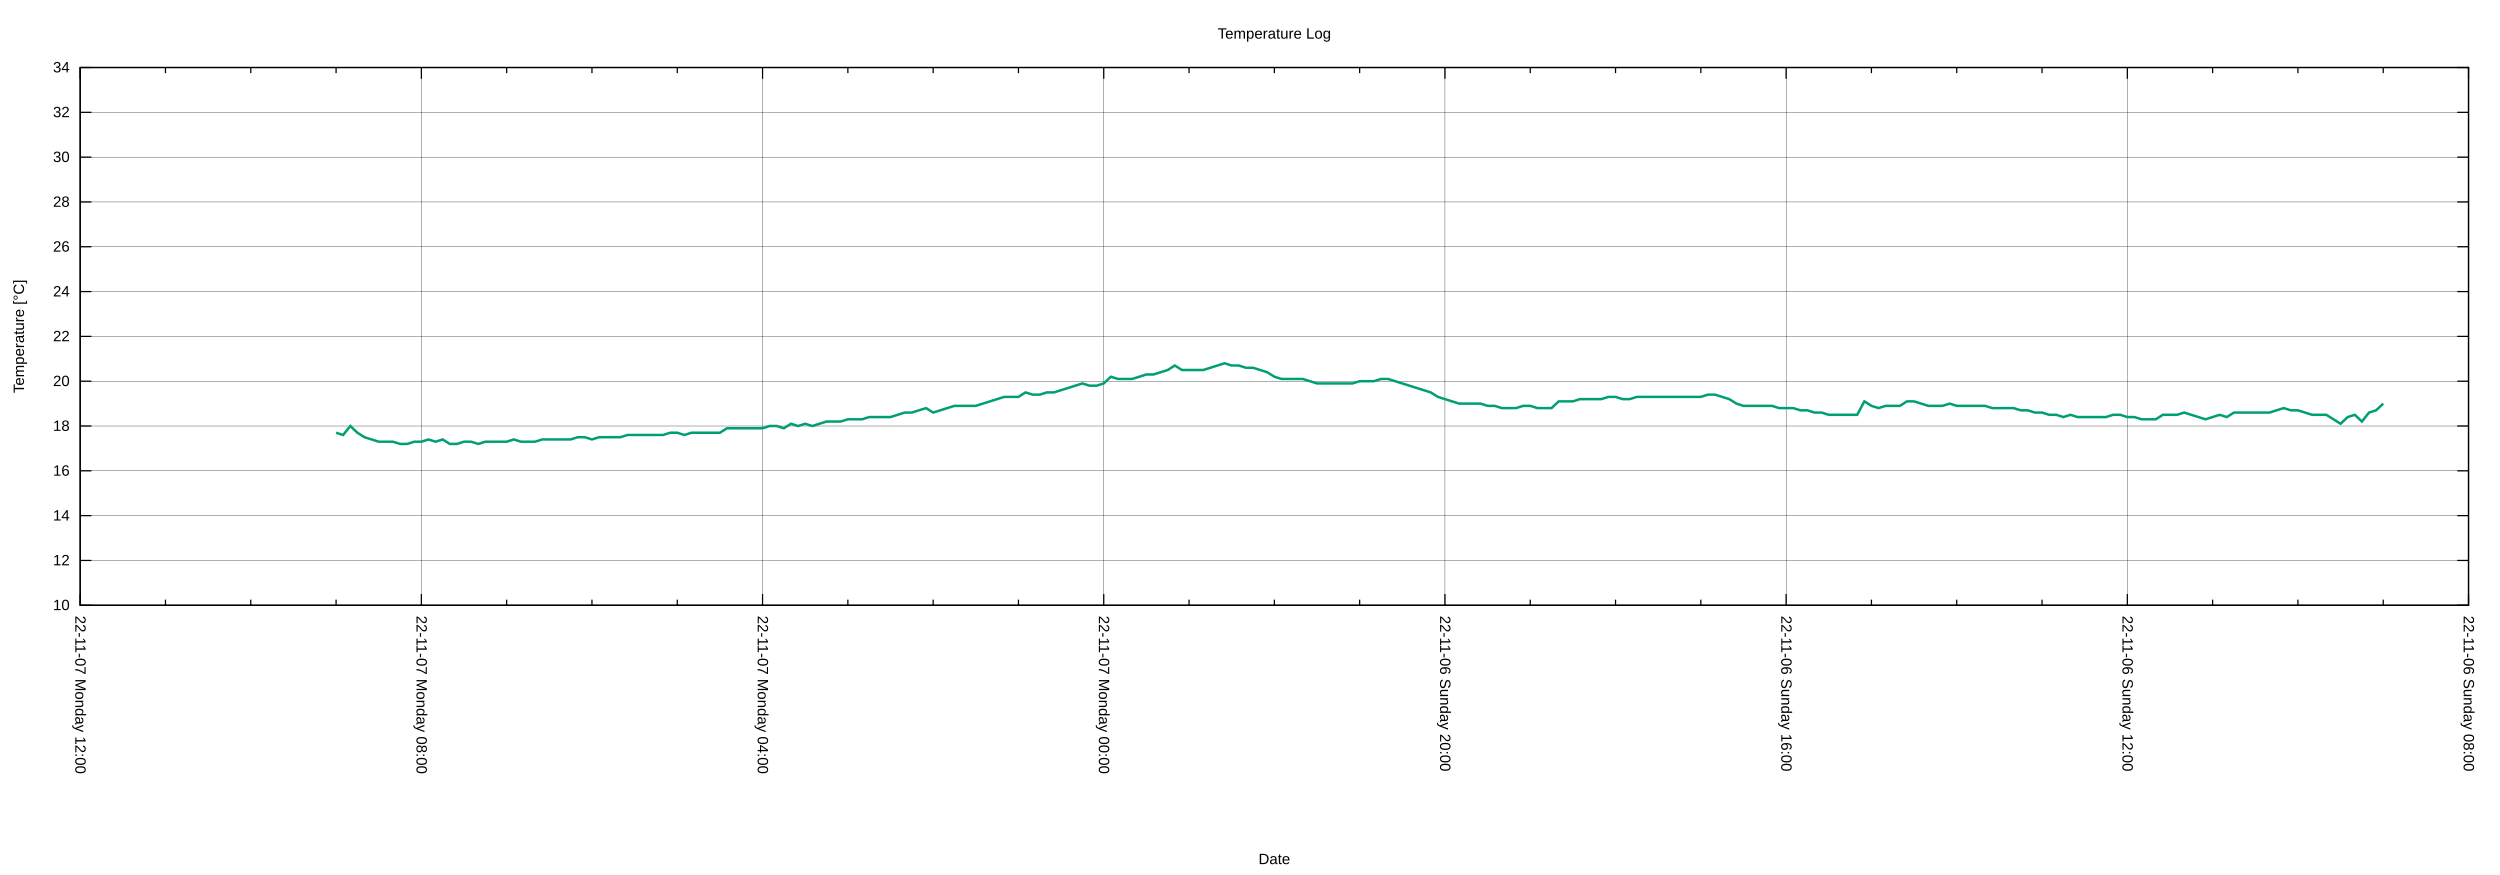
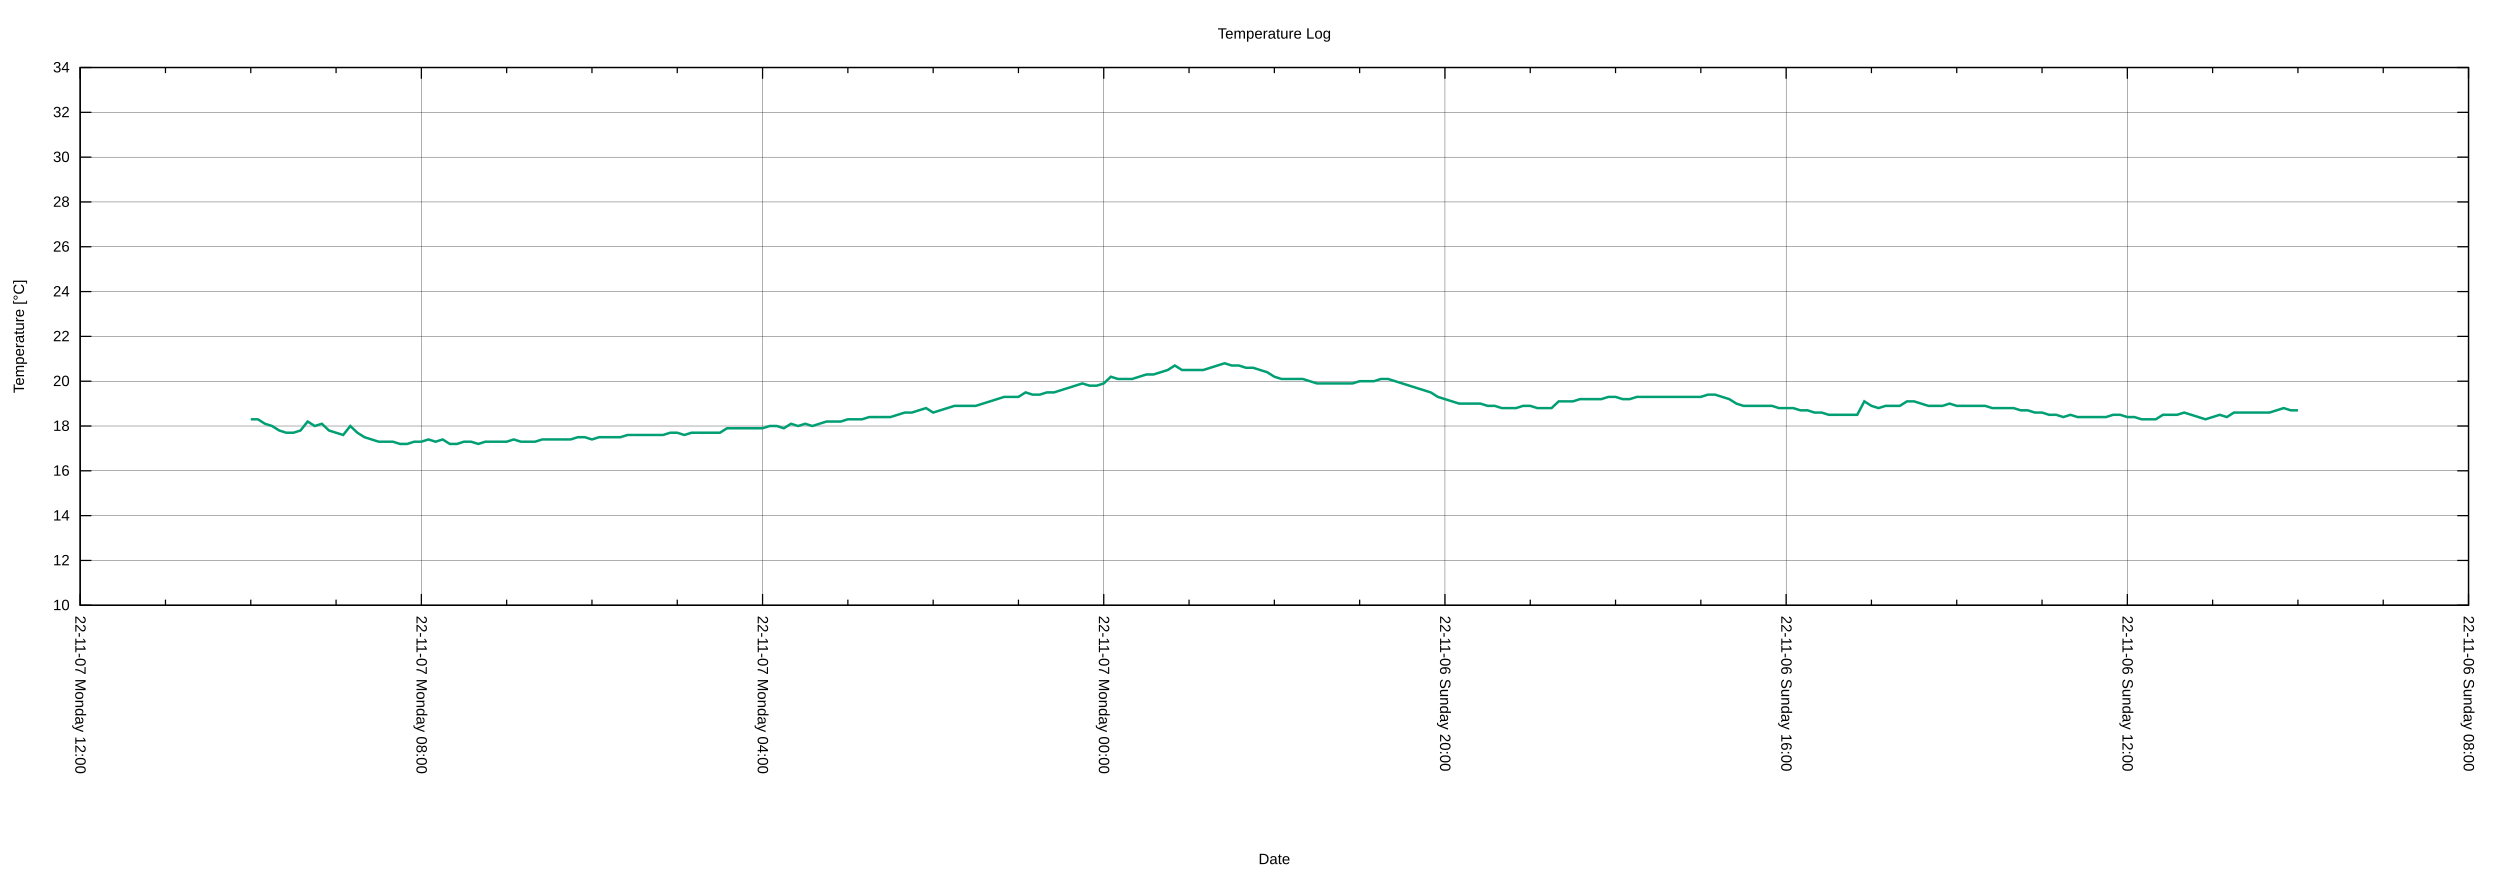
<svg xmlns="http://www.w3.org/2000/svg" xmlns:xlink="http://www.w3.org/1999/xlink" width="2000" height="700" viewBox="0 0 2000 700">
  <g id="gnuplot_canvas">
    <rect x="0" y="0" width="2000" height="700" fill="none" />
    <defs>
      <circle id="gpDot" r="0.5" stroke-width="0.5" stroke="currentColor" />
      <path id="gpPt0" stroke-width="0.222" stroke="currentColor" d="M-1,0 h2 M0,-1 v2" />
      <path id="gpPt1" stroke-width="0.222" stroke="currentColor" d="M-1,-1 L1,1 M1,-1 L-1,1" />
      <path id="gpPt2" stroke-width="0.222" stroke="currentColor" d="M-1,0 L1,0 M0,-1 L0,1 M-1,-1 L1,1 M-1,1 L1,-1" />
      <rect id="gpPt3" stroke-width="0.222" stroke="currentColor" x="-1" y="-1" width="2" height="2" />
      <rect id="gpPt4" stroke-width="0.222" stroke="currentColor" fill="currentColor" x="-1" y="-1" width="2" height="2" />
      <circle id="gpPt5" stroke-width="0.222" stroke="currentColor" cx="0" cy="0" r="1" />
      <use xlink:href="#gpPt5" id="gpPt6" fill="currentColor" stroke="none" />
      <path id="gpPt7" stroke-width="0.222" stroke="currentColor" d="M0,-1.33 L-1.33,0.67 L1.33,0.67 z" />
      <use xlink:href="#gpPt7" id="gpPt8" fill="currentColor" stroke="none" />
      <use xlink:href="#gpPt7" id="gpPt9" stroke="currentColor" transform="rotate(180)" />
      <use xlink:href="#gpPt9" id="gpPt10" fill="currentColor" stroke="none" />
      <use xlink:href="#gpPt3" id="gpPt11" stroke="currentColor" transform="rotate(45)" />
      <use xlink:href="#gpPt11" id="gpPt12" fill="currentColor" stroke="none" />
      <path id="gpPt13" stroke-width="0.222" stroke="currentColor" d="M0,1.330 L1.265,0.411 L0.782,-1.067 L-0.782,-1.076 L-1.265,0.411 z" />
      <use xlink:href="#gpPt13" id="gpPt14" fill="currentColor" stroke="none" />
      <filter id="textbox" filterUnits="objectBoundingBox" x="0" y="0" height="1" width="1">
        <feFlood flood-color="white" flood-opacity="1" result="bgnd" />
        <feComposite in="SourceGraphic" in2="bgnd" operator="atop" />
      </filter>
      <filter id="greybox" filterUnits="objectBoundingBox" x="0" y="0" height="1" width="1">
        <feFlood flood-color="lightgrey" flood-opacity="1" result="grey" />
        <feComposite in="SourceGraphic" in2="grey" operator="atop" />
      </filter>
    </defs>
    <g fill="none" color="white" stroke="currentColor" stroke-width="1.00" stroke-linecap="butt" stroke-linejoin="miter">
</g>
    <g fill="none" color="black" stroke="currentColor" stroke-width="1.00" stroke-linecap="butt" stroke-linejoin="miter">
</g>
    <g fill="none" color="black" stroke="black" stroke-width="0.25" stroke-linecap="butt" stroke-linejoin="miter">
</g>
    <g fill="none" color="black" stroke="currentColor" stroke-width="0.25" stroke-linecap="butt" stroke-linejoin="miter">
      <path stroke="black" class="gridline" d="M64.14,484.21 L1974.82,484.21  " />
    </g>
    <g fill="none" color="black" stroke="black" stroke-width="1.00" stroke-linecap="butt" stroke-linejoin="miter">
</g>
    <g fill="none" color="black" stroke="currentColor" stroke-width="1.00" stroke-linecap="butt" stroke-linejoin="miter">
      <path stroke="black" d="M64.14,484.21 L73.14,484.21 M1974.82,484.21 L1965.82,484.21  " />
      <g transform="translate(55.75,488.11)" stroke="none" fill="black" font-family="Arial" font-size="12.00" text-anchor="end">
        <text>
          <tspan font-family="Arial"> 10</tspan>
        </text>
      </g>
    </g>
    <g fill="none" color="black" stroke="currentColor" stroke-width="1.00" stroke-linecap="butt" stroke-linejoin="miter">
</g>
    <g fill="none" color="black" stroke="black" stroke-width="0.25" stroke-linecap="butt" stroke-linejoin="miter">
</g>
    <g fill="none" color="black" stroke="currentColor" stroke-width="0.25" stroke-linecap="butt" stroke-linejoin="miter">
      <path stroke="black" class="gridline" d="M64.14,448.36 L1974.82,448.36  " />
    </g>
    <g fill="none" color="black" stroke="black" stroke-width="1.00" stroke-linecap="butt" stroke-linejoin="miter">
</g>
    <g fill="none" color="black" stroke="currentColor" stroke-width="1.00" stroke-linecap="butt" stroke-linejoin="miter">
      <path stroke="black" d="M64.14,448.36 L73.14,448.36 M1974.82,448.36 L1965.82,448.36  " />
      <g transform="translate(55.75,452.26)" stroke="none" fill="black" font-family="Arial" font-size="12.00" text-anchor="end">
        <text>
          <tspan font-family="Arial"> 12</tspan>
        </text>
      </g>
    </g>
    <g fill="none" color="black" stroke="currentColor" stroke-width="1.00" stroke-linecap="butt" stroke-linejoin="miter">
</g>
    <g fill="none" color="black" stroke="black" stroke-width="0.25" stroke-linecap="butt" stroke-linejoin="miter">
</g>
    <g fill="none" color="black" stroke="currentColor" stroke-width="0.25" stroke-linecap="butt" stroke-linejoin="miter">
      <path stroke="black" class="gridline" d="M64.14,412.51 L1974.82,412.51  " />
    </g>
    <g fill="none" color="black" stroke="black" stroke-width="1.00" stroke-linecap="butt" stroke-linejoin="miter">
</g>
    <g fill="none" color="black" stroke="currentColor" stroke-width="1.00" stroke-linecap="butt" stroke-linejoin="miter">
      <path stroke="black" d="M64.14,412.51 L73.14,412.51 M1974.82,412.51 L1965.82,412.51  " />
      <g transform="translate(55.75,416.41)" stroke="none" fill="black" font-family="Arial" font-size="12.00" text-anchor="end">
        <text>
          <tspan font-family="Arial"> 14</tspan>
        </text>
      </g>
    </g>
    <g fill="none" color="black" stroke="currentColor" stroke-width="1.00" stroke-linecap="butt" stroke-linejoin="miter">
</g>
    <g fill="none" color="black" stroke="black" stroke-width="0.25" stroke-linecap="butt" stroke-linejoin="miter">
</g>
    <g fill="none" color="black" stroke="currentColor" stroke-width="0.25" stroke-linecap="butt" stroke-linejoin="miter">
      <path stroke="black" class="gridline" d="M64.14,376.66 L1974.82,376.66  " />
    </g>
    <g fill="none" color="black" stroke="black" stroke-width="1.00" stroke-linecap="butt" stroke-linejoin="miter">
</g>
    <g fill="none" color="black" stroke="currentColor" stroke-width="1.00" stroke-linecap="butt" stroke-linejoin="miter">
      <path stroke="black" d="M64.14,376.66 L73.14,376.66 M1974.82,376.66 L1965.82,376.66  " />
      <g transform="translate(55.75,380.56)" stroke="none" fill="black" font-family="Arial" font-size="12.00" text-anchor="end">
        <text>
          <tspan font-family="Arial"> 16</tspan>
        </text>
      </g>
    </g>
    <g fill="none" color="black" stroke="currentColor" stroke-width="1.00" stroke-linecap="butt" stroke-linejoin="miter">
</g>
    <g fill="none" color="black" stroke="black" stroke-width="0.25" stroke-linecap="butt" stroke-linejoin="miter">
</g>
    <g fill="none" color="black" stroke="currentColor" stroke-width="0.25" stroke-linecap="butt" stroke-linejoin="miter">
      <path stroke="black" class="gridline" d="M64.14,340.81 L1974.82,340.81  " />
    </g>
    <g fill="none" color="black" stroke="black" stroke-width="1.00" stroke-linecap="butt" stroke-linejoin="miter">
</g>
    <g fill="none" color="black" stroke="currentColor" stroke-width="1.00" stroke-linecap="butt" stroke-linejoin="miter">
      <path stroke="black" d="M64.14,340.81 L73.14,340.81 M1974.82,340.81 L1965.82,340.81  " />
      <g transform="translate(55.75,344.71)" stroke="none" fill="black" font-family="Arial" font-size="12.00" text-anchor="end">
        <text>
          <tspan font-family="Arial"> 18</tspan>
        </text>
      </g>
    </g>
    <g fill="none" color="black" stroke="currentColor" stroke-width="1.00" stroke-linecap="butt" stroke-linejoin="miter">
</g>
    <g fill="none" color="black" stroke="black" stroke-width="0.25" stroke-linecap="butt" stroke-linejoin="miter">
</g>
    <g fill="none" color="black" stroke="currentColor" stroke-width="0.25" stroke-linecap="butt" stroke-linejoin="miter">
      <path stroke="black" class="gridline" d="M64.14,304.96 L1974.82,304.96  " />
    </g>
    <g fill="none" color="black" stroke="black" stroke-width="1.00" stroke-linecap="butt" stroke-linejoin="miter">
</g>
    <g fill="none" color="black" stroke="currentColor" stroke-width="1.00" stroke-linecap="butt" stroke-linejoin="miter">
      <path stroke="black" d="M64.14,304.96 L73.14,304.96 M1974.82,304.96 L1965.82,304.96  " />
      <g transform="translate(55.75,308.86)" stroke="none" fill="black" font-family="Arial" font-size="12.00" text-anchor="end">
        <text>
          <tspan font-family="Arial"> 20</tspan>
        </text>
      </g>
    </g>
    <g fill="none" color="black" stroke="currentColor" stroke-width="1.00" stroke-linecap="butt" stroke-linejoin="miter">
</g>
    <g fill="none" color="black" stroke="black" stroke-width="0.25" stroke-linecap="butt" stroke-linejoin="miter">
</g>
    <g fill="none" color="black" stroke="currentColor" stroke-width="0.25" stroke-linecap="butt" stroke-linejoin="miter">
      <path stroke="black" class="gridline" d="M64.14,269.11 L1974.82,269.11  " />
    </g>
    <g fill="none" color="black" stroke="black" stroke-width="1.00" stroke-linecap="butt" stroke-linejoin="miter">
</g>
    <g fill="none" color="black" stroke="currentColor" stroke-width="1.00" stroke-linecap="butt" stroke-linejoin="miter">
      <path stroke="black" d="M64.14,269.11 L73.14,269.11 M1974.82,269.11 L1965.82,269.11  " />
      <g transform="translate(55.75,273.01)" stroke="none" fill="black" font-family="Arial" font-size="12.00" text-anchor="end">
        <text>
          <tspan font-family="Arial"> 22</tspan>
        </text>
      </g>
    </g>
    <g fill="none" color="black" stroke="currentColor" stroke-width="1.00" stroke-linecap="butt" stroke-linejoin="miter">
</g>
    <g fill="none" color="black" stroke="black" stroke-width="0.25" stroke-linecap="butt" stroke-linejoin="miter">
</g>
    <g fill="none" color="black" stroke="currentColor" stroke-width="0.25" stroke-linecap="butt" stroke-linejoin="miter">
      <path stroke="black" class="gridline" d="M64.14,233.26 L1974.82,233.26  " />
    </g>
    <g fill="none" color="black" stroke="black" stroke-width="1.00" stroke-linecap="butt" stroke-linejoin="miter">
</g>
    <g fill="none" color="black" stroke="currentColor" stroke-width="1.00" stroke-linecap="butt" stroke-linejoin="miter">
      <path stroke="black" d="M64.14,233.26 L73.14,233.26 M1974.82,233.26 L1965.82,233.26  " />
      <g transform="translate(55.75,237.16)" stroke="none" fill="black" font-family="Arial" font-size="12.00" text-anchor="end">
        <text>
          <tspan font-family="Arial"> 24</tspan>
        </text>
      </g>
    </g>
    <g fill="none" color="black" stroke="currentColor" stroke-width="1.00" stroke-linecap="butt" stroke-linejoin="miter">
</g>
    <g fill="none" color="black" stroke="black" stroke-width="0.25" stroke-linecap="butt" stroke-linejoin="miter">
</g>
    <g fill="none" color="black" stroke="currentColor" stroke-width="0.25" stroke-linecap="butt" stroke-linejoin="miter">
      <path stroke="black" class="gridline" d="M64.14,197.41 L1974.82,197.41  " />
    </g>
    <g fill="none" color="black" stroke="black" stroke-width="1.00" stroke-linecap="butt" stroke-linejoin="miter">
</g>
    <g fill="none" color="black" stroke="currentColor" stroke-width="1.00" stroke-linecap="butt" stroke-linejoin="miter">
      <path stroke="black" d="M64.14,197.41 L73.14,197.41 M1974.82,197.41 L1965.82,197.41  " />
      <g transform="translate(55.75,201.31)" stroke="none" fill="black" font-family="Arial" font-size="12.00" text-anchor="end">
        <text>
          <tspan font-family="Arial"> 26</tspan>
        </text>
      </g>
    </g>
    <g fill="none" color="black" stroke="currentColor" stroke-width="1.00" stroke-linecap="butt" stroke-linejoin="miter">
</g>
    <g fill="none" color="black" stroke="black" stroke-width="0.25" stroke-linecap="butt" stroke-linejoin="miter">
</g>
    <g fill="none" color="black" stroke="currentColor" stroke-width="0.25" stroke-linecap="butt" stroke-linejoin="miter">
      <path stroke="black" class="gridline" d="M64.14,161.56 L1974.82,161.56  " />
    </g>
    <g fill="none" color="black" stroke="black" stroke-width="1.00" stroke-linecap="butt" stroke-linejoin="miter">
</g>
    <g fill="none" color="black" stroke="currentColor" stroke-width="1.00" stroke-linecap="butt" stroke-linejoin="miter">
      <path stroke="black" d="M64.14,161.56 L73.14,161.56 M1974.82,161.56 L1965.82,161.56  " />
      <g transform="translate(55.75,165.46)" stroke="none" fill="black" font-family="Arial" font-size="12.00" text-anchor="end">
        <text>
          <tspan font-family="Arial"> 28</tspan>
        </text>
      </g>
    </g>
    <g fill="none" color="black" stroke="currentColor" stroke-width="1.00" stroke-linecap="butt" stroke-linejoin="miter">
</g>
    <g fill="none" color="black" stroke="black" stroke-width="0.25" stroke-linecap="butt" stroke-linejoin="miter">
</g>
    <g fill="none" color="black" stroke="currentColor" stroke-width="0.25" stroke-linecap="butt" stroke-linejoin="miter">
      <path stroke="black" class="gridline" d="M64.14,125.71 L1974.82,125.71  " />
    </g>
    <g fill="none" color="black" stroke="black" stroke-width="1.00" stroke-linecap="butt" stroke-linejoin="miter">
</g>
    <g fill="none" color="black" stroke="currentColor" stroke-width="1.00" stroke-linecap="butt" stroke-linejoin="miter">
      <path stroke="black" d="M64.14,125.71 L73.14,125.71 M1974.82,125.71 L1965.82,125.71  " />
      <g transform="translate(55.75,129.61)" stroke="none" fill="black" font-family="Arial" font-size="12.00" text-anchor="end">
        <text>
          <tspan font-family="Arial"> 30</tspan>
        </text>
      </g>
    </g>
    <g fill="none" color="black" stroke="currentColor" stroke-width="1.00" stroke-linecap="butt" stroke-linejoin="miter">
</g>
    <g fill="none" color="black" stroke="black" stroke-width="0.25" stroke-linecap="butt" stroke-linejoin="miter">
</g>
    <g fill="none" color="black" stroke="currentColor" stroke-width="0.25" stroke-linecap="butt" stroke-linejoin="miter">
      <path stroke="black" class="gridline" d="M64.14,89.86 L1974.82,89.86  " />
    </g>
    <g fill="none" color="black" stroke="black" stroke-width="1.00" stroke-linecap="butt" stroke-linejoin="miter">
</g>
    <g fill="none" color="black" stroke="currentColor" stroke-width="1.00" stroke-linecap="butt" stroke-linejoin="miter">
      <path stroke="black" d="M64.14,89.86 L73.14,89.86 M1974.82,89.86 L1965.82,89.86  " />
      <g transform="translate(55.75,93.76)" stroke="none" fill="black" font-family="Arial" font-size="12.00" text-anchor="end">
        <text>
          <tspan font-family="Arial"> 32</tspan>
        </text>
      </g>
    </g>
    <g fill="none" color="black" stroke="currentColor" stroke-width="1.00" stroke-linecap="butt" stroke-linejoin="miter">
</g>
    <g fill="none" color="black" stroke="black" stroke-width="0.25" stroke-linecap="butt" stroke-linejoin="miter">
</g>
    <g fill="none" color="black" stroke="currentColor" stroke-width="0.25" stroke-linecap="butt" stroke-linejoin="miter">
      <path stroke="black" class="gridline" d="M64.14,54.01 L1974.82,54.01  " />
    </g>
    <g fill="none" color="black" stroke="black" stroke-width="1.00" stroke-linecap="butt" stroke-linejoin="miter">
</g>
    <g fill="none" color="black" stroke="currentColor" stroke-width="1.00" stroke-linecap="butt" stroke-linejoin="miter">
      <path stroke="black" d="M64.14,54.01 L73.14,54.01 M1974.82,54.01 L1965.82,54.01  " />
      <g transform="translate(55.75,57.91)" stroke="none" fill="black" font-family="Arial" font-size="12.00" text-anchor="end">
        <text>
          <tspan font-family="Arial"> 34</tspan>
        </text>
      </g>
    </g>
    <g fill="none" color="black" stroke="currentColor" stroke-width="1.00" stroke-linecap="butt" stroke-linejoin="miter">
</g>
    <g fill="none" color="black" stroke="black" stroke-width="0.25" stroke-linecap="butt" stroke-linejoin="miter">
</g>
    <g fill="none" color="black" stroke="currentColor" stroke-width="0.25" stroke-linecap="butt" stroke-linejoin="miter">
      <path stroke="black" class="gridline" d="M1974.82,484.21 L1974.82,54.01  " />
    </g>
    <g fill="none" color="black" stroke="black" stroke-width="1.00" stroke-linecap="butt" stroke-linejoin="miter">
</g>
    <g fill="none" color="black" stroke="currentColor" stroke-width="1.00" stroke-linecap="butt" stroke-linejoin="miter">
      <path stroke="black" d="M1974.82,484.21 L1974.82,475.21 M1974.82,54.01 L1974.82,63.01  " />
      <g transform="translate(1970.92,492.60) rotate(90)" stroke="none" fill="black" font-family="Arial" font-size="12.00" text-anchor="start">
        <text>
          <tspan font-family="Arial">22-11-06 Sunday 08:00</tspan>
        </text>
      </g>
    </g>
    <g fill="none" color="black" stroke="currentColor" stroke-width="1.00" stroke-linecap="butt" stroke-linejoin="miter">
      <path stroke="black" d="M1906.58,484.21 L1906.58,479.71 M1906.58,54.01 L1906.58,58.51 M1838.34,484.21 L1838.34,479.71 M1838.34,54.01 L1838.34,58.51   M1770.10,484.21 L1770.10,479.71 M1770.10,54.01 L1770.10,58.51  " />
    </g>
    <g fill="none" color="black" stroke="black" stroke-width="0.25" stroke-linecap="butt" stroke-linejoin="miter">
</g>
    <g fill="none" color="black" stroke="currentColor" stroke-width="0.25" stroke-linecap="butt" stroke-linejoin="miter">
      <path stroke="black" class="gridline" d="M1701.87,484.21 L1701.87,54.01  " />
    </g>
    <g fill="none" color="black" stroke="black" stroke-width="1.00" stroke-linecap="butt" stroke-linejoin="miter">
</g>
    <g fill="none" color="black" stroke="currentColor" stroke-width="1.00" stroke-linecap="butt" stroke-linejoin="miter">
      <path stroke="black" d="M1701.87,484.21 L1701.87,475.21 M1701.87,54.01 L1701.87,63.01  " />
      <g transform="translate(1697.97,492.60) rotate(90)" stroke="none" fill="black" font-family="Arial" font-size="12.00" text-anchor="start">
        <text>
          <tspan font-family="Arial">22-11-06 Sunday 12:00</tspan>
        </text>
      </g>
    </g>
    <g fill="none" color="black" stroke="currentColor" stroke-width="1.00" stroke-linecap="butt" stroke-linejoin="miter">
      <path stroke="black" d="M1633.63,484.21 L1633.63,479.71 M1633.63,54.01 L1633.63,58.51 M1565.39,484.21 L1565.39,479.71 M1565.39,54.01 L1565.39,58.51   M1497.15,484.21 L1497.15,479.71 M1497.15,54.01 L1497.15,58.51  " />
    </g>
    <g fill="none" color="black" stroke="black" stroke-width="0.25" stroke-linecap="butt" stroke-linejoin="miter">
</g>
    <g fill="none" color="black" stroke="currentColor" stroke-width="0.25" stroke-linecap="butt" stroke-linejoin="miter">
      <path stroke="black" class="gridline" d="M1428.91,484.21 L1428.91,54.01  " />
    </g>
    <g fill="none" color="black" stroke="black" stroke-width="1.00" stroke-linecap="butt" stroke-linejoin="miter">
</g>
    <g fill="none" color="black" stroke="currentColor" stroke-width="1.00" stroke-linecap="butt" stroke-linejoin="miter">
      <path stroke="black" d="M1428.91,484.21 L1428.91,475.21 M1428.91,54.01 L1428.91,63.01  " />
      <g transform="translate(1425.01,492.60) rotate(90)" stroke="none" fill="black" font-family="Arial" font-size="12.00" text-anchor="start">
        <text>
          <tspan font-family="Arial">22-11-06 Sunday 16:00</tspan>
        </text>
      </g>
    </g>
    <g fill="none" color="black" stroke="currentColor" stroke-width="1.00" stroke-linecap="butt" stroke-linejoin="miter">
      <path stroke="black" d="M1360.67,484.21 L1360.67,479.71 M1360.67,54.01 L1360.67,58.51 M1292.43,484.21 L1292.43,479.71 M1292.43,54.01 L1292.43,58.51   M1224.20,484.21 L1224.20,479.71 M1224.20,54.01 L1224.20,58.51  " />
    </g>
    <g fill="none" color="black" stroke="black" stroke-width="0.25" stroke-linecap="butt" stroke-linejoin="miter">
</g>
    <g fill="none" color="black" stroke="currentColor" stroke-width="0.25" stroke-linecap="butt" stroke-linejoin="miter">
      <path stroke="black" class="gridline" d="M1155.96,484.21 L1155.96,54.01  " />
    </g>
    <g fill="none" color="black" stroke="black" stroke-width="1.00" stroke-linecap="butt" stroke-linejoin="miter">
</g>
    <g fill="none" color="black" stroke="currentColor" stroke-width="1.00" stroke-linecap="butt" stroke-linejoin="miter">
      <path stroke="black" d="M1155.96,484.21 L1155.96,475.21 M1155.96,54.01 L1155.96,63.01  " />
      <g transform="translate(1152.06,492.60) rotate(90)" stroke="none" fill="black" font-family="Arial" font-size="12.00" text-anchor="start">
        <text>
          <tspan font-family="Arial">22-11-06 Sunday 20:00</tspan>
        </text>
      </g>
    </g>
    <g fill="none" color="black" stroke="currentColor" stroke-width="1.00" stroke-linecap="butt" stroke-linejoin="miter">
      <path stroke="black" d="M1087.72,484.21 L1087.72,479.71 M1087.72,54.01 L1087.72,58.51 M1019.48,484.21 L1019.48,479.71 M1019.48,54.01 L1019.48,58.51   M951.24,484.21 L951.24,479.71 M951.24,54.01 L951.24,58.51  " />
    </g>
    <g fill="none" color="black" stroke="black" stroke-width="0.25" stroke-linecap="butt" stroke-linejoin="miter">
</g>
    <g fill="none" color="black" stroke="currentColor" stroke-width="0.25" stroke-linecap="butt" stroke-linejoin="miter">
      <path stroke="black" class="gridline" d="M883.00,484.21 L883.00,54.01  " />
    </g>
    <g fill="none" color="black" stroke="black" stroke-width="1.00" stroke-linecap="butt" stroke-linejoin="miter">
</g>
    <g fill="none" color="black" stroke="currentColor" stroke-width="1.00" stroke-linecap="butt" stroke-linejoin="miter">
      <path stroke="black" d="M883.00,484.21 L883.00,475.21 M883.00,54.01 L883.00,63.01  " />
      <g transform="translate(879.10,492.60) rotate(90)" stroke="none" fill="black" font-family="Arial" font-size="12.00" text-anchor="start">
        <text>
          <tspan font-family="Arial">22-11-07 Monday 00:00</tspan>
        </text>
      </g>
    </g>
    <g fill="none" color="black" stroke="currentColor" stroke-width="1.00" stroke-linecap="butt" stroke-linejoin="miter">
      <path stroke="black" d="M814.76,484.21 L814.76,479.71 M814.76,54.01 L814.76,58.51 M746.53,484.21 L746.53,479.71 M746.53,54.01 L746.53,58.51   M678.29,484.21 L678.29,479.71 M678.29,54.01 L678.29,58.51  " />
    </g>
    <g fill="none" color="black" stroke="black" stroke-width="0.25" stroke-linecap="butt" stroke-linejoin="miter">
</g>
    <g fill="none" color="black" stroke="currentColor" stroke-width="0.25" stroke-linecap="butt" stroke-linejoin="miter">
      <path stroke="black" class="gridline" d="M610.05,484.21 L610.05,54.01  " />
    </g>
    <g fill="none" color="black" stroke="black" stroke-width="1.00" stroke-linecap="butt" stroke-linejoin="miter">
</g>
    <g fill="none" color="black" stroke="currentColor" stroke-width="1.00" stroke-linecap="butt" stroke-linejoin="miter">
      <path stroke="black" d="M610.05,484.21 L610.05,475.21 M610.05,54.01 L610.05,63.01  " />
      <g transform="translate(606.15,492.60) rotate(90)" stroke="none" fill="black" font-family="Arial" font-size="12.00" text-anchor="start">
        <text>
          <tspan font-family="Arial">22-11-07 Monday 04:00</tspan>
        </text>
      </g>
    </g>
    <g fill="none" color="black" stroke="currentColor" stroke-width="1.00" stroke-linecap="butt" stroke-linejoin="miter">
      <path stroke="black" d="M541.81,484.21 L541.81,479.71 M541.81,54.01 L541.81,58.51 M473.57,484.21 L473.57,479.71 M473.57,54.01 L473.57,58.51   M405.33,484.21 L405.33,479.71 M405.33,54.01 L405.33,58.51  " />
    </g>
    <g fill="none" color="black" stroke="black" stroke-width="0.25" stroke-linecap="butt" stroke-linejoin="miter">
</g>
    <g fill="none" color="black" stroke="currentColor" stroke-width="0.25" stroke-linecap="butt" stroke-linejoin="miter">
      <path stroke="black" class="gridline" d="M337.09,484.21 L337.09,54.01  " />
    </g>
    <g fill="none" color="black" stroke="black" stroke-width="1.00" stroke-linecap="butt" stroke-linejoin="miter">
</g>
    <g fill="none" color="black" stroke="currentColor" stroke-width="1.00" stroke-linecap="butt" stroke-linejoin="miter">
      <path stroke="black" d="M337.09,484.21 L337.09,475.21 M337.09,54.01 L337.09,63.01  " />
      <g transform="translate(333.19,492.60) rotate(90)" stroke="none" fill="black" font-family="Arial" font-size="12.00" text-anchor="start">
        <text>
          <tspan font-family="Arial">22-11-07 Monday 08:00</tspan>
        </text>
      </g>
    </g>
    <g fill="none" color="black" stroke="currentColor" stroke-width="1.00" stroke-linecap="butt" stroke-linejoin="miter">
      <path stroke="black" d="M268.86,484.21 L268.86,479.71 M268.86,54.01 L268.86,58.51 M200.62,484.21 L200.62,479.71 M200.62,54.01 L200.62,58.51   M132.38,484.21 L132.38,479.71 M132.38,54.01 L132.38,58.51  " />
    </g>
    <g fill="none" color="black" stroke="black" stroke-width="0.25" stroke-linecap="butt" stroke-linejoin="miter">
</g>
    <g fill="none" color="black" stroke="currentColor" stroke-width="0.25" stroke-linecap="butt" stroke-linejoin="miter">
      <path stroke="black" class="gridline" d="M64.14,484.21 L64.14,54.01  " />
    </g>
    <g fill="none" color="black" stroke="black" stroke-width="1.00" stroke-linecap="butt" stroke-linejoin="miter">
</g>
    <g fill="none" color="black" stroke="currentColor" stroke-width="1.00" stroke-linecap="butt" stroke-linejoin="miter">
      <path stroke="black" d="M64.14,484.21 L64.14,475.21 M64.14,54.01 L64.14,63.01  " />
      <g transform="translate(60.24,492.60) rotate(90)" stroke="none" fill="black" font-family="Arial" font-size="12.00" text-anchor="start">
        <text>
          <tspan font-family="Arial">22-11-07 Monday 12:00</tspan>
        </text>
      </g>
    </g>
    <g fill="none" color="black" stroke="currentColor" stroke-width="1.00" stroke-linecap="butt" stroke-linejoin="miter">
</g>
    <g fill="none" color="black" stroke="currentColor" stroke-width="1.00" stroke-linecap="butt" stroke-linejoin="miter">
      <path stroke="black" d="M64.14,54.01 L64.14,484.21 L1974.82,484.21 L1974.82,54.01 L64.14,54.01 Z  " />
    </g>
    <g fill="none" color="black" stroke="currentColor" stroke-width="1.00" stroke-linecap="butt" stroke-linejoin="miter">
      <g transform="translate(19.18,269.11) rotate(270)" stroke="none" fill="black" font-family="Arial" font-size="12.00" text-anchor="middle">
        <text>
          <tspan font-family="Arial">Temperature [°C]</tspan>
        </text>
      </g>
    </g>
    <g fill="none" color="black" stroke="currentColor" stroke-width="1.00" stroke-linecap="butt" stroke-linejoin="miter">
      <g transform="translate(1019.48,691.30)" stroke="none" fill="black" font-family="Arial" font-size="12.00" text-anchor="middle">
        <text>
          <tspan font-family="Arial">Date</tspan>
        </text>
      </g>
    </g>
    <g fill="none" color="black" stroke="currentColor" stroke-width="1.00" stroke-linecap="butt" stroke-linejoin="miter">
</g>
    <g id="gnuplot_plot_1">
      <g fill="none" color="white" stroke="currentColor" stroke-width="2.00" stroke-linecap="butt" stroke-linejoin="miter">
</g>
      <g fill="none" color="black" stroke="currentColor" stroke-width="2.00" stroke-linecap="butt" stroke-linejoin="miter">
-         <path stroke="rgb(  0, 158, 115)" d="M268.86,346.19 L274.54,347.98 L280.23,340.81 L285.92,346.19 L291.60,349.77 L297.29,351.56 L302.98,353.36 L308.66,353.36   L314.35,353.36 L320.03,355.15 L325.72,355.15 L331.41,353.36 L337.09,353.36 L342.78,351.56 L348.47,353.36 L354.15,351.56   L359.84,355.15 L365.53,355.15 L371.21,353.36 L376.90,353.36 L382.59,355.15 L388.27,353.36 L393.96,353.36 L399.65,353.36   L405.33,353.36 L411.02,351.56 L416.71,353.36 L422.39,353.36 L428.08,353.36 L433.77,351.56 L439.45,351.56 L445.14,351.56   L450.83,351.56 L456.51,351.56 L462.20,349.77 L467.88,349.77 L473.57,351.56 L479.26,349.77 L484.94,349.77 L490.63,349.77   L496.32,349.77 L502.00,347.98 L507.69,347.98 L513.38,347.98 L519.06,347.98 L524.75,347.98 L530.44,347.98 L536.12,346.19   L541.81,346.19 L547.50,347.98 L553.18,346.19 L558.87,346.19 L564.56,346.19 L570.24,346.19 L575.93,346.19 L581.62,342.60   L587.30,342.60 L592.99,342.60 L598.68,342.60 L604.36,342.60 L610.05,342.60 L615.74,340.81 L621.42,340.81 L627.11,342.60   L632.79,339.02 L638.48,340.81 L644.17,339.02 L649.85,340.81 L655.54,339.02 L661.23,337.22 L666.91,337.22 L672.60,337.22   L678.29,335.43 L683.97,335.43 L689.66,335.43 L695.35,333.64 L701.03,333.64 L706.72,333.64 L712.41,333.64 L718.09,331.85   L723.78,330.05 L729.47,330.05 L735.15,328.26 L740.84,326.47 L746.53,330.05 L752.21,328.26 L757.90,326.47 L763.59,324.68   L769.27,324.68 L774.96,324.68 L780.65,324.68 L786.33,322.88 L792.02,321.09 L797.70,319.30 L803.39,317.51 L809.08,317.51   L814.76,317.51 L820.45,313.92 L826.14,315.71 L831.82,315.71 L837.51,313.92 L843.20,313.92 L848.88,312.13 L854.57,310.34   L860.26,308.54 L865.94,306.75 L871.63,308.54 L877.32,308.54 L883.00,306.75 L888.69,301.37 L894.38,303.17 L900.06,303.17   L905.75,303.17 L911.44,301.37 L917.12,299.58 L922.81,299.58 L928.50,297.79 L934.18,296.00 L939.87,292.41 L945.55,296.00   L951.24,296.00 L956.93,296.00 L962.61,296.00 L968.30,294.20 L973.99,292.41 L979.67,290.62 L985.36,292.41 L991.05,292.41   L996.73,294.20 L1002.42,294.20 L1008.11,296.00 L1013.79,297.79 L1019.48,301.37 L1025.17,303.17 L1030.85,303.17 L1036.54,303.17   L1042.23,303.17 L1047.91,304.96 L1053.60,306.75 L1059.29,306.75 L1064.97,306.75 L1070.66,306.75 L1076.35,306.75 L1082.03,306.75   L1087.72,304.96 L1093.41,304.96 L1099.09,304.96 L1104.78,303.17 L1110.46,303.17 L1116.15,304.96 L1121.84,306.75 L1127.52,308.54   L1133.21,310.34 L1138.90,312.13 L1144.58,313.92 L1150.27,317.51 L1155.96,319.30 L1161.64,321.09 L1167.33,322.88 L1173.02,322.88   L1178.70,322.88 L1184.39,322.88 L1190.08,324.68 L1195.76,324.68 L1201.45,326.47 L1207.14,326.47 L1212.82,326.47 L1218.51,324.68   L1224.20,324.68 L1229.88,326.47 L1235.57,326.47 L1241.26,326.47 L1246.94,321.09 L1252.63,321.09 L1258.32,321.09 L1264.00,319.30   L1269.69,319.30 L1275.37,319.30 L1281.06,319.30 L1286.75,317.51 L1292.43,317.51 L1298.12,319.30 L1303.81,319.30 L1309.49,317.51   L1315.18,317.51 L1320.87,317.51 L1326.55,317.51 L1332.24,317.51 L1337.93,317.51 L1343.61,317.51 L1349.30,317.51 L1354.99,317.51   L1360.67,317.51 L1366.36,315.71 L1372.05,315.71 L1377.73,317.51 L1383.42,319.30 L1389.11,322.88 L1394.79,324.68 L1400.48,324.68   L1406.17,324.68 L1411.85,324.68 L1417.54,324.68 L1423.22,326.47 L1428.91,326.47 L1434.60,326.47 L1440.28,328.26 L1445.97,328.26   L1451.66,330.05 L1457.34,330.05 L1463.03,331.85 L1468.72,331.85 L1474.40,331.85 L1480.09,331.85 L1485.78,331.85 L1491.46,321.09   L1497.15,324.68 L1502.84,326.47 L1508.52,324.68 L1514.21,324.68 L1519.90,324.68 L1525.58,321.09 L1531.27,321.09 L1536.96,322.88   L1542.64,324.68 L1548.33,324.68 L1554.02,324.68 L1559.70,322.88 L1565.39,324.68 L1571.08,324.68 L1576.76,324.68 L1582.45,324.68   L1588.13,324.68 L1593.82,326.47 L1599.51,326.47 L1605.19,326.47 L1610.88,326.47 L1616.57,328.26 L1622.25,328.26 L1627.94,330.05   L1633.63,330.05 L1639.31,331.85 L1645.00,331.85 L1650.69,333.64 L1656.37,331.85 L1662.06,333.64 L1667.75,333.64 L1673.43,333.64   L1679.12,333.64 L1684.81,333.64 L1690.49,331.85 L1696.18,331.85 L1701.87,333.64 L1707.55,333.64 L1713.24,335.43 L1718.93,335.43   L1724.61,335.43 L1730.30,331.85 L1735.99,331.85 L1741.67,331.85 L1747.36,330.05 L1753.04,331.85 L1758.73,333.64 L1764.42,335.43   L1770.10,333.64 L1775.79,331.85 L1781.48,333.64 L1787.16,330.05 L1792.85,330.05 L1798.54,330.05 L1804.22,330.05 L1809.91,330.05   L1815.60,330.05 L1821.28,328.26 L1826.97,326.47 L1832.66,328.26 L1838.34,328.26 L1844.03,330.05 L1849.72,331.85 L1855.40,331.85   L1861.09,331.85 L1866.78,335.43 L1872.46,339.02 L1878.15,333.64 L1883.84,331.85 L1889.52,337.22 L1895.21,330.05 L1900.89,328.26   L1906.58,322.88  " />
+         <path stroke="rgb(  0, 158, 115)" d="M200.62,335.43 L206.30,335.43 L211.99,339.02 L217.68,340.81 L223.36,344.39 L229.05,346.19 L234.74,346.19 L240.42,344.39   L246.11,337.22 L251.80,340.81 L257.48,339.02 L263.17,344.39 L268.86,346.19 L274.54,347.98 L280.23,340.81 L285.92,346.19   L291.60,349.77 L297.29,351.56 L302.98,353.36 L308.66,353.36 L314.35,353.36 L320.03,355.15 L325.72,355.15 L331.41,353.36   L337.09,353.36 L342.78,351.56 L348.47,353.36 L354.15,351.56 L359.84,355.15 L365.53,355.15 L371.21,353.36 L376.90,353.36   L382.59,355.15 L388.27,353.36 L393.96,353.36 L399.65,353.36 L405.33,353.36 L411.02,351.56 L416.71,353.36 L422.39,353.36   L428.08,353.36 L433.77,351.56 L439.45,351.56 L445.14,351.56 L450.83,351.56 L456.51,351.56 L462.20,349.77 L467.88,349.77   L473.57,351.56 L479.26,349.77 L484.94,349.77 L490.63,349.77 L496.32,349.77 L502.00,347.98 L507.69,347.98 L513.38,347.98   L519.06,347.98 L524.75,347.98 L530.44,347.98 L536.12,346.19 L541.81,346.19 L547.50,347.98 L553.18,346.19 L558.87,346.19   L564.56,346.19 L570.24,346.19 L575.93,346.19 L581.62,342.60 L587.30,342.60 L592.99,342.60 L598.68,342.60 L604.36,342.60   L610.05,342.60 L615.74,340.81 L621.42,340.81 L627.11,342.60 L632.79,339.02 L638.48,340.81 L644.17,339.02 L649.85,340.81   L655.54,339.02 L661.23,337.22 L666.91,337.22 L672.60,337.22 L678.29,335.43 L683.97,335.43 L689.66,335.43 L695.35,333.64   L701.03,333.64 L706.72,333.64 L712.41,333.64 L718.09,331.85 L723.78,330.05 L729.47,330.05 L735.15,328.26 L740.84,326.47   L746.53,330.05 L752.21,328.26 L757.90,326.47 L763.59,324.68 L769.27,324.68 L774.96,324.68 L780.65,324.68 L786.33,322.88   L792.02,321.09 L797.70,319.30 L803.39,317.51 L809.08,317.51 L814.76,317.51 L820.45,313.92 L826.14,315.71 L831.82,315.71   L837.51,313.92 L843.20,313.92 L848.88,312.13 L854.57,310.34 L860.26,308.54 L865.94,306.75 L871.63,308.54 L877.32,308.54   L883.00,306.75 L888.69,301.37 L894.38,303.17 L900.06,303.17 L905.75,303.17 L911.44,301.37 L917.12,299.58 L922.81,299.58   L928.50,297.79 L934.18,296.00 L939.87,292.41 L945.55,296.00 L951.24,296.00 L956.93,296.00 L962.61,296.00 L968.30,294.20   L973.99,292.41 L979.67,290.62 L985.36,292.41 L991.05,292.41 L996.73,294.20 L1002.42,294.20 L1008.11,296.00 L1013.79,297.79   L1019.48,301.37 L1025.17,303.17 L1030.85,303.17 L1036.54,303.17 L1042.23,303.17 L1047.91,304.96 L1053.60,306.75 L1059.29,306.75   L1064.97,306.75 L1070.66,306.75 L1076.35,306.75 L1082.03,306.75 L1087.72,304.96 L1093.41,304.96 L1099.09,304.96 L1104.78,303.17   L1110.46,303.17 L1116.15,304.96 L1121.84,306.75 L1127.52,308.54 L1133.21,310.34 L1138.90,312.13 L1144.58,313.92 L1150.27,317.51   L1155.96,319.30 L1161.64,321.09 L1167.33,322.88 L1173.02,322.88 L1178.70,322.88 L1184.39,322.88 L1190.08,324.68 L1195.76,324.68   L1201.45,326.47 L1207.14,326.47 L1212.82,326.47 L1218.51,324.68 L1224.20,324.68 L1229.88,326.47 L1235.57,326.47 L1241.26,326.47   L1246.94,321.09 L1252.63,321.09 L1258.32,321.09 L1264.00,319.30 L1269.69,319.30 L1275.37,319.30 L1281.06,319.30 L1286.75,317.51   L1292.43,317.51 L1298.12,319.30 L1303.81,319.30 L1309.49,317.51 L1315.18,317.51 L1320.87,317.51 L1326.55,317.51 L1332.24,317.51   L1337.93,317.51 L1343.61,317.51 L1349.30,317.51 L1354.99,317.51 L1360.67,317.51 L1366.36,315.71 L1372.05,315.71 L1377.73,317.51   L1383.42,319.30 L1389.11,322.88 L1394.79,324.68 L1400.48,324.68 L1406.17,324.68 L1411.85,324.68 L1417.54,324.68 L1423.22,326.47   L1428.91,326.47 L1434.60,326.47 L1440.28,328.26 L1445.97,328.26 L1451.66,330.05 L1457.34,330.05 L1463.03,331.85 L1468.72,331.85   L1474.40,331.85 L1480.09,331.85 L1485.78,331.85 L1491.46,321.09 L1497.15,324.68 L1502.84,326.47 L1508.52,324.68 L1514.21,324.68   L1519.90,324.68 L1525.58,321.09 L1531.27,321.09 L1536.96,322.88 L1542.64,324.68 L1548.33,324.68 L1554.02,324.68 L1559.70,322.88   L1565.39,324.68 L1571.08,324.68 L1576.76,324.68 L1582.45,324.68 L1588.13,324.68 L1593.82,326.47 L1599.51,326.47 L1605.19,326.47   L1610.88,326.47 L1616.57,328.26 L1622.25,328.26 L1627.94,330.05 L1633.63,330.05 L1639.31,331.85 L1645.00,331.85 L1650.69,333.64   L1656.37,331.85 L1662.06,333.64 L1667.75,333.64 L1673.43,333.64 L1679.12,333.64 L1684.81,333.64 L1690.49,331.85 L1696.18,331.85   L1701.87,333.64 L1707.55,333.64 L1713.24,335.43 L1718.93,335.43 L1724.61,335.43 L1730.30,331.85 L1735.99,331.85 L1741.67,331.85   L1747.36,330.05 L1753.04,331.85 L1758.73,333.64 L1764.42,335.43 L1770.10,333.64 L1775.79,331.85 L1781.48,333.64 L1787.16,330.05   L1792.85,330.05 L1798.54,330.05 L1804.22,330.05 L1809.91,330.05 L1815.60,330.05 L1821.28,328.26 L1826.97,326.47 L1832.66,328.26   L1838.34,328.26  " />
      </g>
    </g>
    <g fill="none" color="black" stroke="currentColor" stroke-width="2.00" stroke-linecap="butt" stroke-linejoin="miter">
</g>
    <g fill="none" color="black" stroke="black" stroke-width="1.00" stroke-linecap="butt" stroke-linejoin="miter">
</g>
    <g fill="none" color="black" stroke="currentColor" stroke-width="1.00" stroke-linecap="butt" stroke-linejoin="miter">
      <path stroke="black" d="M64.14,54.01 L64.14,484.21 L1974.82,484.21 L1974.82,54.01 L64.14,54.01 Z  " />
    </g>
    <g fill="none" color="black" stroke="currentColor" stroke-width="1.00" stroke-linecap="butt" stroke-linejoin="miter">
      <g transform="translate(1019.48,30.91)" stroke="none" fill="black" font-family="Arial" font-size="12.00" text-anchor="middle">
        <text>
          <tspan font-family="Arial">Temperature Log</tspan>
        </text>
      </g>
    </g>
    <g fill="none" color="black" stroke="currentColor" stroke-width="1.00" stroke-linecap="butt" stroke-linejoin="miter">
</g>
  </g>
</svg>
